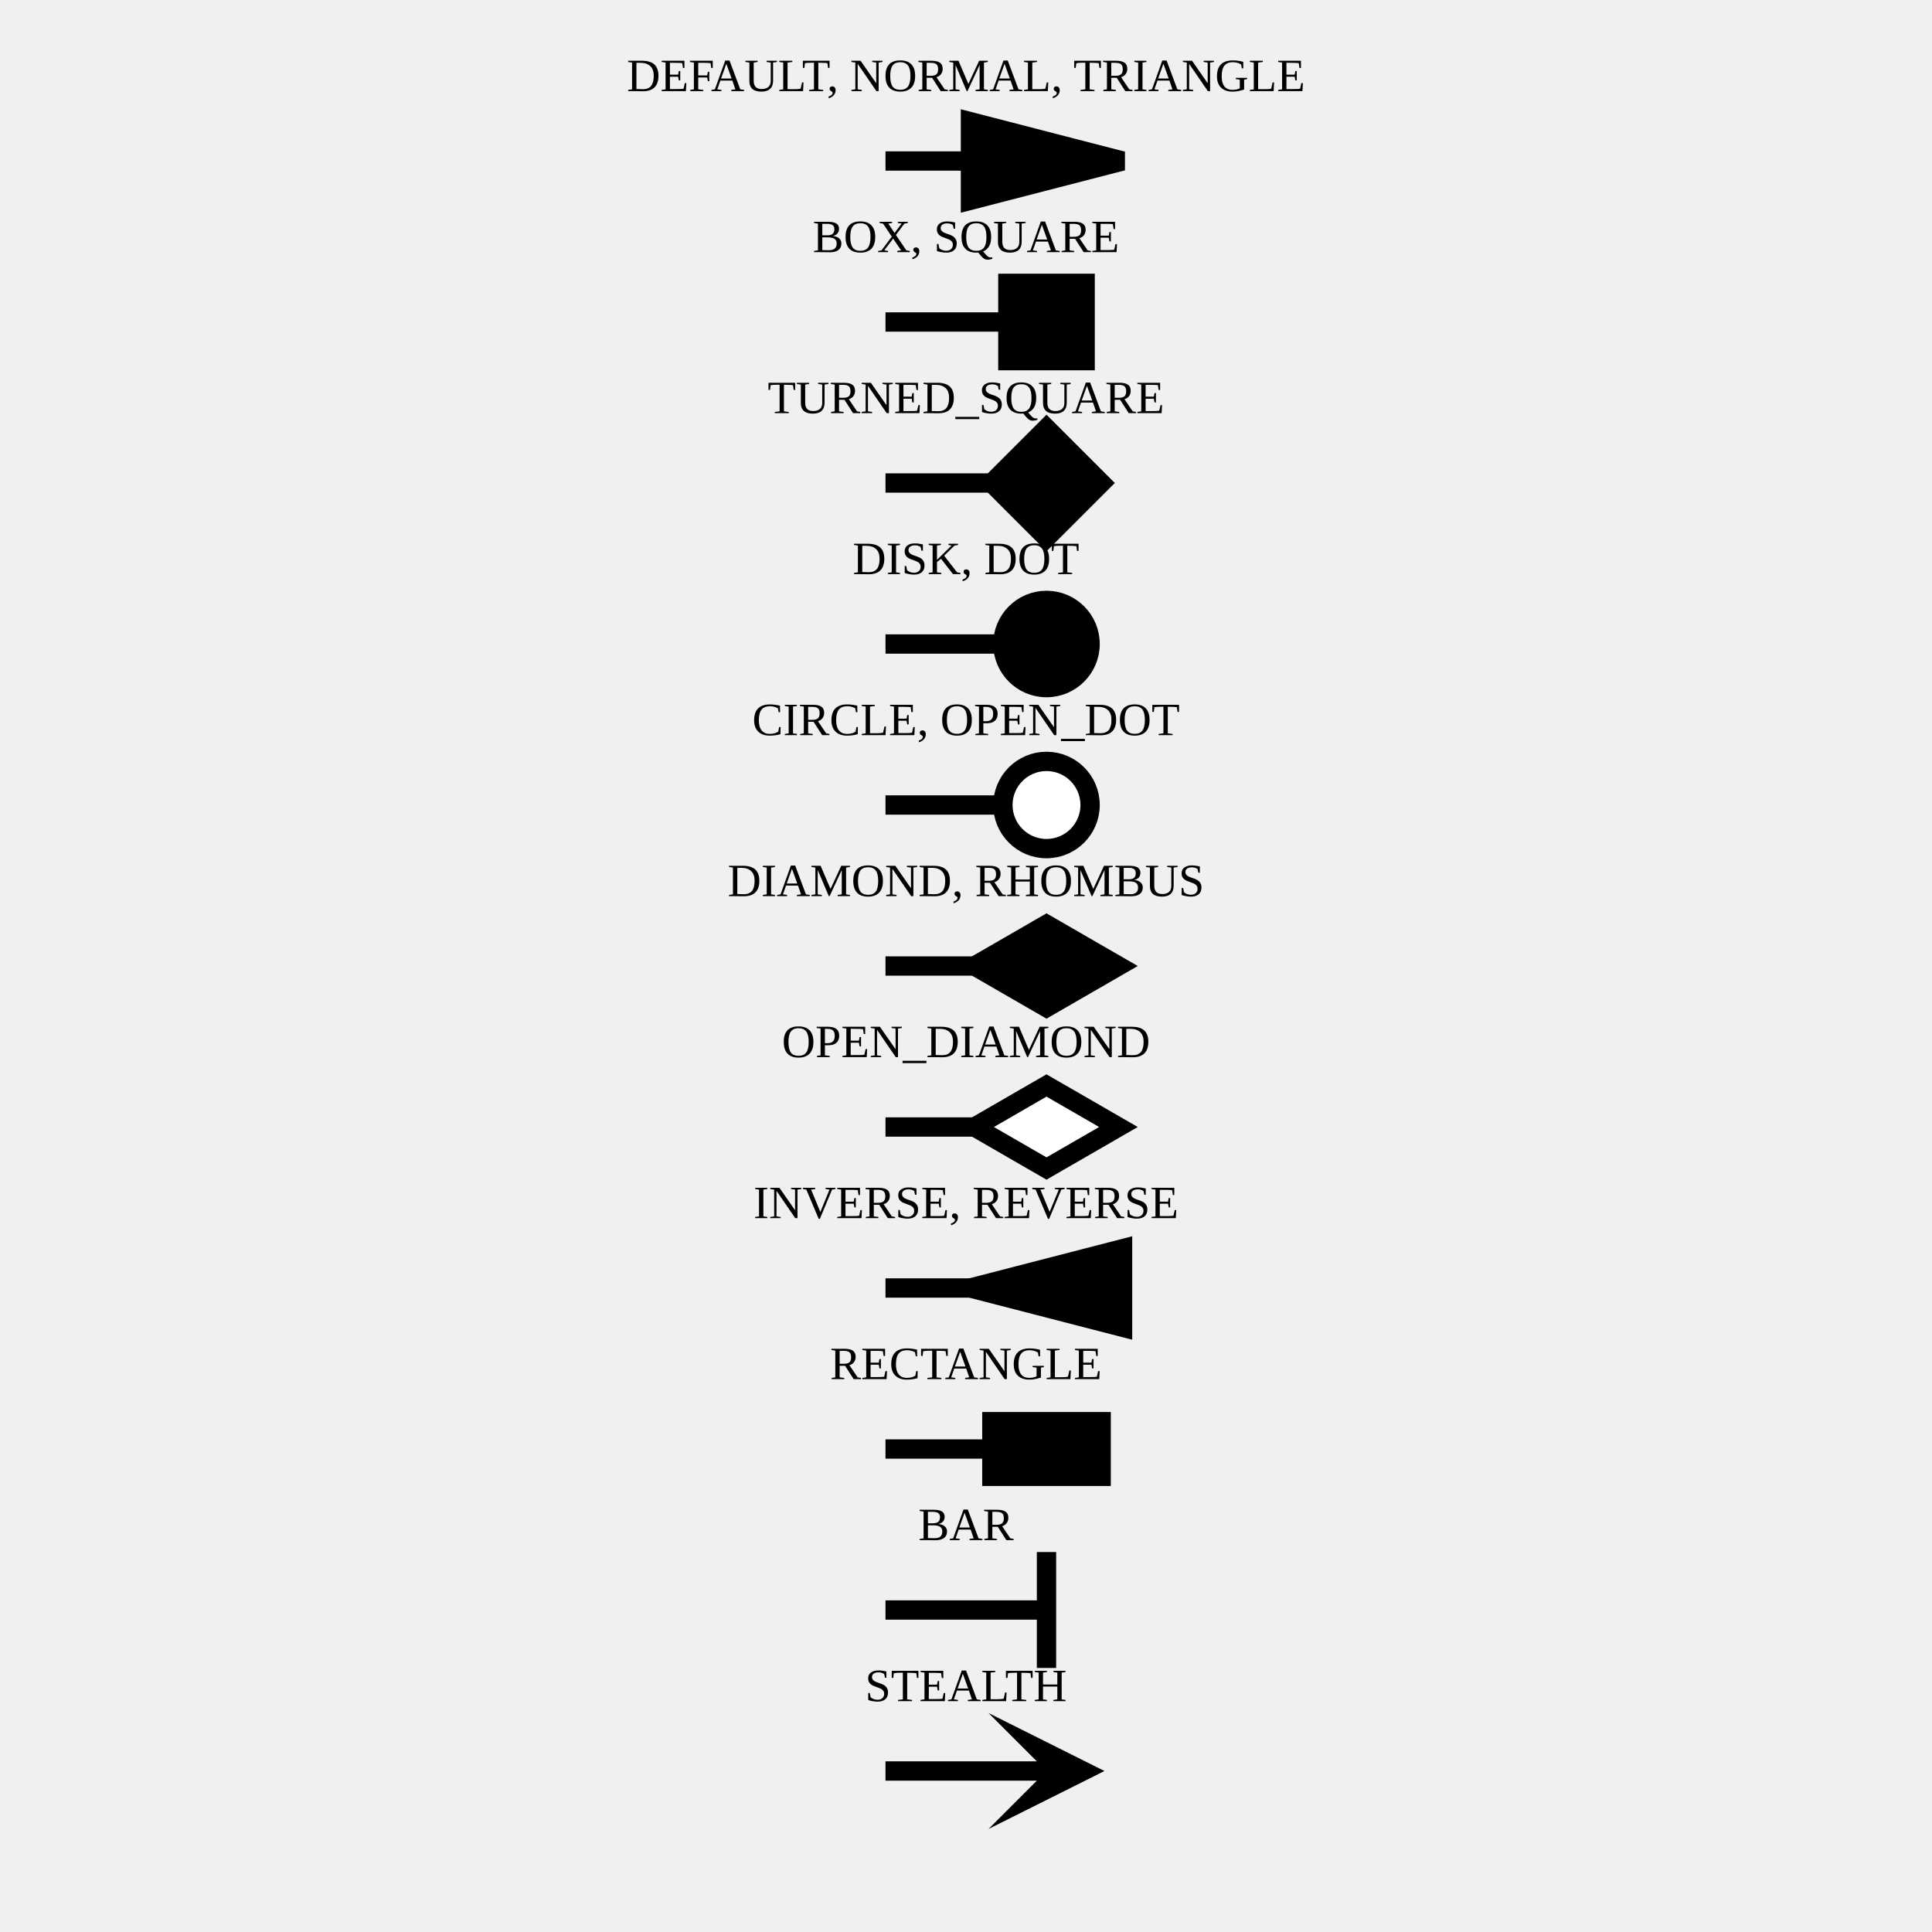
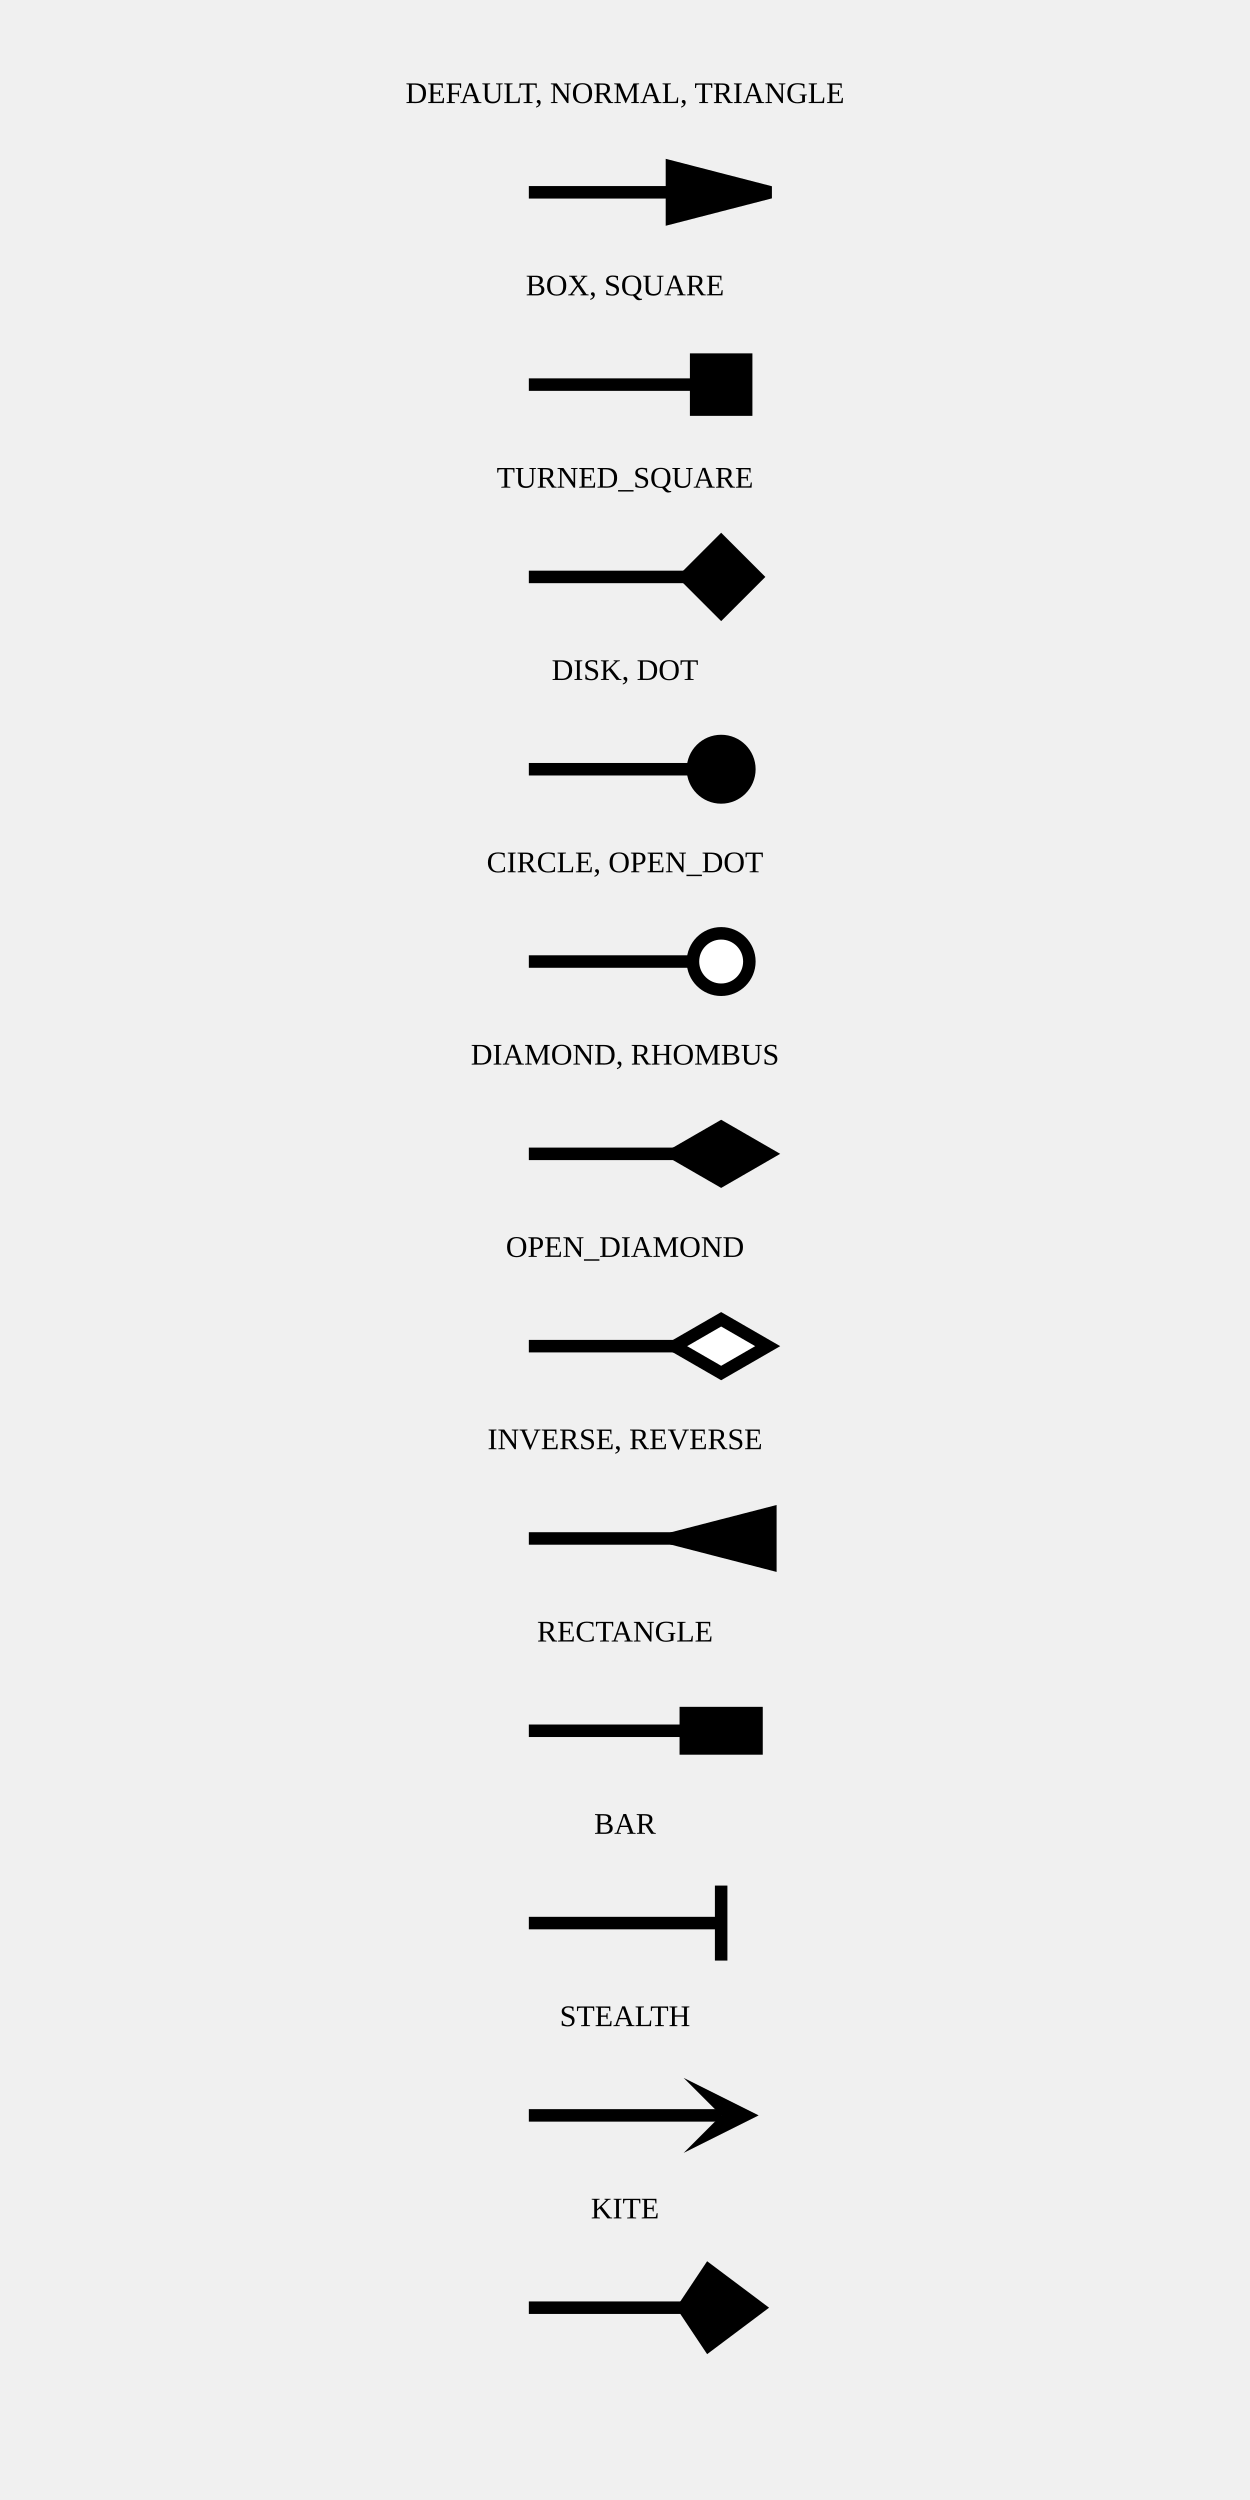
- <svg xmlns="http://www.w3.org/2000/svg" width="500" height="500">
-   <text x="250" y="145.833" dominant-baseline="middle" text-anchor="middle">DISK, DOT</text>
-   <text x="250" y="20.833" dominant-baseline="middle" text-anchor="middle">DEFAULT, NORMAL, TRIANGLE</text>
-   <text x="250" y="62.5" dominant-baseline="middle" text-anchor="middle">BOX, SQUARE</text>
-   <text x="250" y="437.5" dominant-baseline="middle" text-anchor="middle">STEALTH</text>
+ <svg xmlns="http://www.w3.org/2000/svg" width="500" height="1000">
+   <text x="250" y="269.231" dominant-baseline="middle" text-anchor="middle">DISK, DOT</text>
+   <text x="250" y="38.462" dominant-baseline="middle" text-anchor="middle">DEFAULT, NORMAL, TRIANGLE</text>
  <defs>
-     <marker id="DOT-0" orient="auto" viewBox="0 0 6.514 6.514" markerWidth="6.514" markerHeight="6.514" refX="3.257" refY="3.257">
+     <marker id="OPEN_DIAMOND-0" orient="auto" viewBox="0 0 9.445 6.298" markerWidth="9.445" markerHeight="6.298" refX="4.722" refY="3.149">
+       <path d="M1,3.149 L4.722,5.298 L8.445,3.149L4.722,1 z" stroke="black" fill="white" />
+     </marker>
+   </defs>
+   <line x1="211.538" y1="538.462" x2="288.462" y2="538.462" stroke="black" stroke-width="5" marker-end="url(#OPEN_DIAMOND-0)" />
+   <defs>
+     <marker id="BOX-1" orient="auto" viewBox="0 0 6 6" markerWidth="6" markerHeight="6" refX="3" refY="3">
+       <path d="M1,1 L1,5 L5,5 L5,1 z" stroke="black" fill="black" />
+     </marker>
+   </defs>
+   <line x1="211.538" y1="153.846" x2="288.462" y2="153.846" stroke="black" stroke-width="5" marker-end="url(#BOX-1)" />
+   <text x="250" y="730.769" dominant-baseline="middle" text-anchor="middle">BAR</text>
+   <defs>
+     <marker id="REVERSE-2" orient="auto" viewBox="0 0 9.872 6.065" markerWidth="9.872" markerHeight="6.065" refX="4.936" refY="3.033">
+       <path d="M1,3.033L8.872,5.065 L8.872,1 z" stroke="black" fill="black" />
+     </marker>
+   </defs>
+   <line x1="211.538" y1="615.385" x2="288.462" y2="615.385" stroke="black" stroke-width="5" marker-end="url(#REVERSE-2)" />
+   <defs>
+     <marker id="CIRCLE-3" orient="auto" viewBox="0 0 6.514 6.514" markerWidth="6.514" markerHeight="6.514" refX="3.257" refY="3.257">
+       <circle cx="3.257" cy="3.257" r="2.257" stroke="black" fill="white" />
+     </marker>
+   </defs>
+   <line x1="211.538" y1="384.615" x2="288.462" y2="384.615" stroke="black" stroke-width="5" marker-end="url(#CIRCLE-3)" />
+   <text x="250" y="192.308" dominant-baseline="middle" text-anchor="middle">TURNED_SQUARE</text>
+   <defs>
+     <marker id="RECTANGLE-4" orient="auto" viewBox="0 0 10.872 6.065" markerWidth="10.872" markerHeight="6.065" refX="4.936" refY="3.033">
+       <path d="M1,1 L1,5.065 L8.872,3.033 z" stroke="black" fill="black" />
+     </marker>
+   </defs>
+   <line x1="211.538" y1="76.923" x2="288.462" y2="76.923" stroke="black" stroke-width="5" marker-end="url(#RECTANGLE-4)" />
+   <text x="250" y="653.846" dominant-baseline="middle" text-anchor="middle">RECTANGLE</text>
+   <text x="250" y="500" dominant-baseline="middle" text-anchor="middle">OPEN_DIAMOND</text>
+   <defs>
+     <marker id="KITE-5" orient="auto" viewBox="0 0 8 8" markerWidth="8" markerHeight="8" refX="4" refY="4">
+       <path d="M1,4 L3,7 L7,4 L3,1 z" stroke="black" fill="black" />
+     </marker>
+   </defs>
+   <line x1="211.538" y1="923.077" x2="288.462" y2="923.077" stroke="black" stroke-width="5" marker-end="url(#KITE-5)" />
+   <text x="250" y="115.385" dominant-baseline="middle" text-anchor="middle">BOX, SQUARE</text>
+   <text x="250" y="807.692" dominant-baseline="middle" text-anchor="middle">STEALTH</text>
+   <text x="250" y="961.538" dominant-baseline="middle" text-anchor="middle" />
+   <defs>
+     <marker id="DOT-6" orient="auto" viewBox="0 0 6.514 6.514" markerWidth="6.514" markerHeight="6.514" refX="3.257" refY="3.257">
      <circle cx="3.257" cy="3.257" r="2.257" stroke="black" fill="black" />
    </marker>
  </defs>
-   <line x1="229.167" y1="166.667" x2="270.833" y2="166.667" stroke="black" stroke-width="5" marker-end="url(#DOT-0)" />
+   <line x1="211.538" y1="307.692" x2="288.462" y2="307.692" stroke="black" stroke-width="5" marker-end="url(#DOT-6)" />
  <defs>
-     <marker id="DIAMOND-1" orient="auto" viewBox="0 0 9.445 6.298" markerWidth="9.445" markerHeight="6.298" refX="4.722" refY="3.149">
+     <marker id="DIAMOND-7" orient="auto" viewBox="0 0 9.445 6.298" markerWidth="9.445" markerHeight="6.298" refX="4.722" refY="3.149">
      <path d="M1,3.149 L4.722,5.298 L8.445,3.149 L4.722,1 z" stroke="black" fill="black" />
    </marker>
  </defs>
-   <line x1="229.167" y1="250" x2="270.833" y2="250" stroke="black" stroke-width="5" marker-end="url(#DIAMOND-1)" />
+   <line x1="211.538" y1="461.538" x2="288.462" y2="461.538" stroke="black" stroke-width="5" marker-end="url(#DIAMOND-7)" />
  <defs>
-     <marker id="OPEN_DIAMOND-2" orient="auto" viewBox="0 0 9.445 6.298" markerWidth="9.445" markerHeight="6.298" refX="4.722" refY="3.149">
-       <path d="M1,3.149 L4.722,5.298 L8.445,3.149L4.722,1 z" stroke="black" fill="white" />
-     </marker>
-   </defs>
-   <line x1="229.167" y1="291.667" x2="270.833" y2="291.667" stroke="black" stroke-width="5" marker-end="url(#OPEN_DIAMOND-2)" />
-   <defs>
-     <marker id="BAR-3" orient="auto" viewBox="0 0 3.0 8.0" markerWidth="3.0" markerHeight="8.0" refX="1.5" refY="4.0">
+     <marker id="BAR-8" orient="auto" viewBox="0 0 3.0 8.0" markerWidth="3.0" markerHeight="8.0" refX="1.5" refY="4.0">
      <path d="M1,1 L1,7.0 L2.0,7.0 L2.0,1 z" fill="black" />
    </marker>
  </defs>
-   <line x1="229.167" y1="416.667" x2="270.833" y2="416.667" stroke="black" stroke-width="5" marker-end="url(#BAR-3)" />
+   <line x1="211.538" y1="769.231" x2="288.462" y2="769.231" stroke="black" stroke-width="5" marker-end="url(#BAR-8)" />
  <defs>
-     <marker id="BOX-4" orient="auto" viewBox="0 0 6 6" markerWidth="6" markerHeight="6" refX="3" refY="3">
-       <path d="M1,1 L1,5 L5,5 L5,1 z" stroke="black" fill="black" />
-     </marker>
-   </defs>
-   <line x1="229.167" y1="83.333" x2="270.833" y2="83.333" stroke="black" stroke-width="5" marker-end="url(#BOX-4)" />
-   <defs>
-     <marker id="TURNED_SQUARE-5" orient="auto" viewBox="0 0 7.657 7.657" markerWidth="7.657" markerHeight="7.657" refX="3.828" refY="3.828">
+     <marker id="TURNED_SQUARE-9" orient="auto" viewBox="0 0 7.657 7.657" markerWidth="7.657" markerHeight="7.657" refX="3.828" refY="3.828">
      <path d="M3.828,1 L6.657,3.828 L3.828,6.657 L1,3.828 z" stroke="black" fill="black" />
    </marker>
  </defs>
-   <line x1="229.167" y1="125" x2="270.833" y2="125" stroke="black" stroke-width="5" marker-end="url(#TURNED_SQUARE-5)" />
-   <text x="250" y="395.833" dominant-baseline="middle" text-anchor="middle">BAR</text>
+   <line x1="211.538" y1="230.769" x2="288.462" y2="230.769" stroke="black" stroke-width="5" marker-end="url(#TURNED_SQUARE-9)" />
+   <text x="250" y="576.923" dominant-baseline="middle" text-anchor="middle">INVERSE, REVERSE</text>
+   <text x="250" y="884.615" dominant-baseline="middle" text-anchor="middle">KITE</text>
  <defs>
-     <marker id="REVERSE-6" orient="auto" viewBox="0 0 9.872 6.065" markerWidth="9.872" markerHeight="6.065" refX="4.936" refY="3.033">
-       <path d="M1,3.033L8.872,5.065 L8.872,1 z" stroke="black" fill="black" />
-     </marker>
-   </defs>
-   <line x1="229.167" y1="333.333" x2="270.833" y2="333.333" stroke="black" stroke-width="5" marker-end="url(#REVERSE-6)" />
-   <text x="250" y="312.5" dominant-baseline="middle" text-anchor="middle">INVERSE, REVERSE</text>
-   <defs>
-     <marker id="CIRCLE-7" orient="auto" viewBox="0 0 6.514 6.514" markerWidth="6.514" markerHeight="6.514" refX="3.257" refY="3.257">
-       <circle cx="3.257" cy="3.257" r="2.257" stroke="black" fill="white" />
-     </marker>
-   </defs>
-   <line x1="229.167" y1="208.333" x2="270.833" y2="208.333" stroke="black" stroke-width="5" marker-end="url(#CIRCLE-7)" />
-   <text x="250" y="479.167" dominant-baseline="middle" text-anchor="middle" />
-   <defs>
-     <marker id="STEALTH-8" orient="auto" viewBox="0 0 8 8" markerWidth="8" markerHeight="8" refX="4" refY="4">
+     <marker id="STEALTH-10" orient="auto" viewBox="0 0 8 8" markerWidth="8" markerHeight="8" refX="4" refY="4">
      <path d="M1,1 L4,4 L1,7 L7,4 z" fill="black" />
    </marker>
  </defs>
-   <line x1="229.167" y1="458.333" x2="270.833" y2="458.333" stroke="black" stroke-width="5" marker-end="url(#STEALTH-8)" />
-   <text x="250" y="104.167" dominant-baseline="middle" text-anchor="middle">TURNED_SQUARE</text>
-   <text x="250" y="187.5" dominant-baseline="middle" text-anchor="middle">CIRCLE, OPEN_DOT</text>
+   <line x1="211.538" y1="846.154" x2="288.462" y2="846.154" stroke="black" stroke-width="5" marker-end="url(#STEALTH-10)" />
+   <text x="250" y="346.154" dominant-baseline="middle" text-anchor="middle">CIRCLE, OPEN_DOT</text>
+   <text x="250" y="423.077" dominant-baseline="middle" text-anchor="middle">DIAMOND, RHOMBUS</text>
  <defs>
-     <marker id="RECTANGLE-9" orient="auto" viewBox="0 0 10.872 6.065" markerWidth="10.872" markerHeight="6.065" refX="4.936" refY="3.033">
-       <path d="M1,1 L1,5.065 L8.872,3.033 z" stroke="black" fill="black" />
-     </marker>
-   </defs>
-   <line x1="229.167" y1="41.667" x2="270.833" y2="41.667" stroke="black" stroke-width="5" marker-end="url(#RECTANGLE-9)" />
-   <text x="250" y="229.167" dominant-baseline="middle" text-anchor="middle">DIAMOND, RHOMBUS</text>
-   <text x="250" y="354.167" dominant-baseline="middle" text-anchor="middle">RECTANGLE</text>
-   <defs>
-     <marker id="RECTANGLE-10" orient="auto" viewBox="0 0 7.657 4.828" markerWidth="7.657" markerHeight="4.828" refX="3.828" refY="2.414">
+     <marker id="RECTANGLE-11" orient="auto" viewBox="0 0 7.657 4.828" markerWidth="7.657" markerHeight="4.828" refX="3.828" refY="2.414">
      <path d="M1,1 L1,3.828 L6.657,3.828 L6.657,1 z" stroke="black" fill="black" />
    </marker>
  </defs>
-   <line x1="229.167" y1="375" x2="270.833" y2="375" stroke="black" stroke-width="5" marker-end="url(#RECTANGLE-10)" />
-   <text x="250" y="270.833" dominant-baseline="middle" text-anchor="middle">OPEN_DIAMOND</text>
+   <line x1="211.538" y1="692.308" x2="288.462" y2="692.308" stroke="black" stroke-width="5" marker-end="url(#RECTANGLE-11)" />
</svg>
